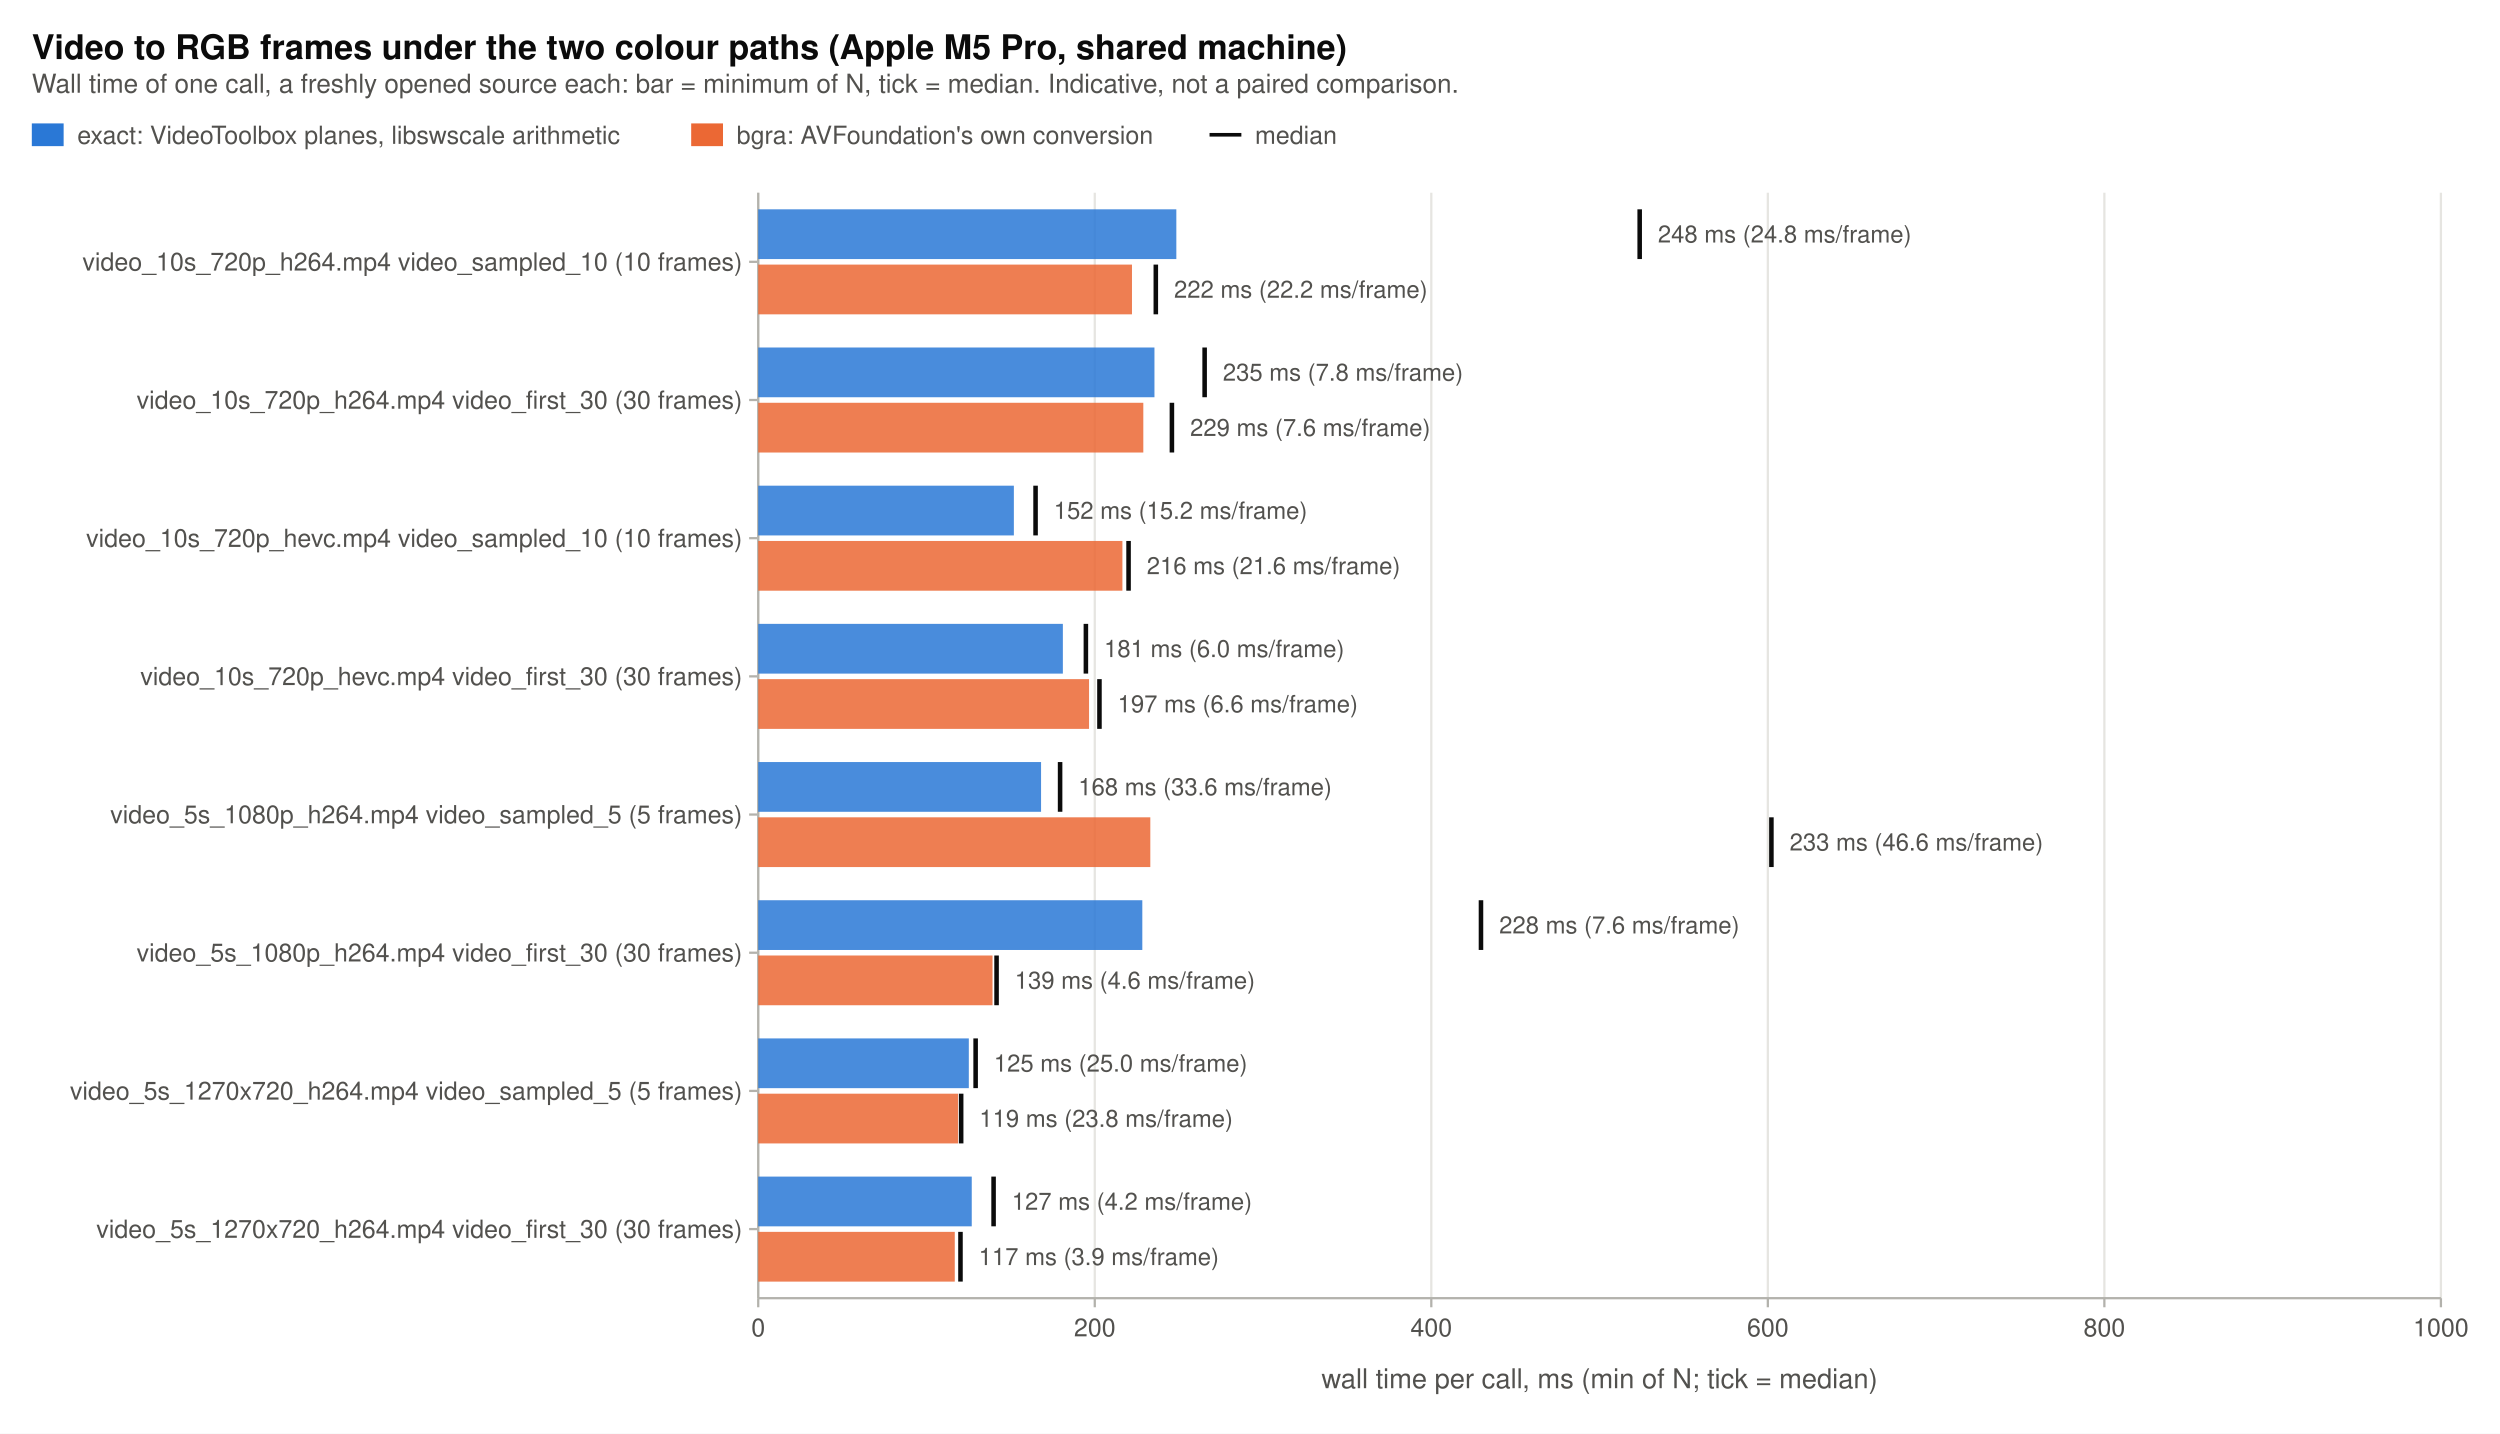
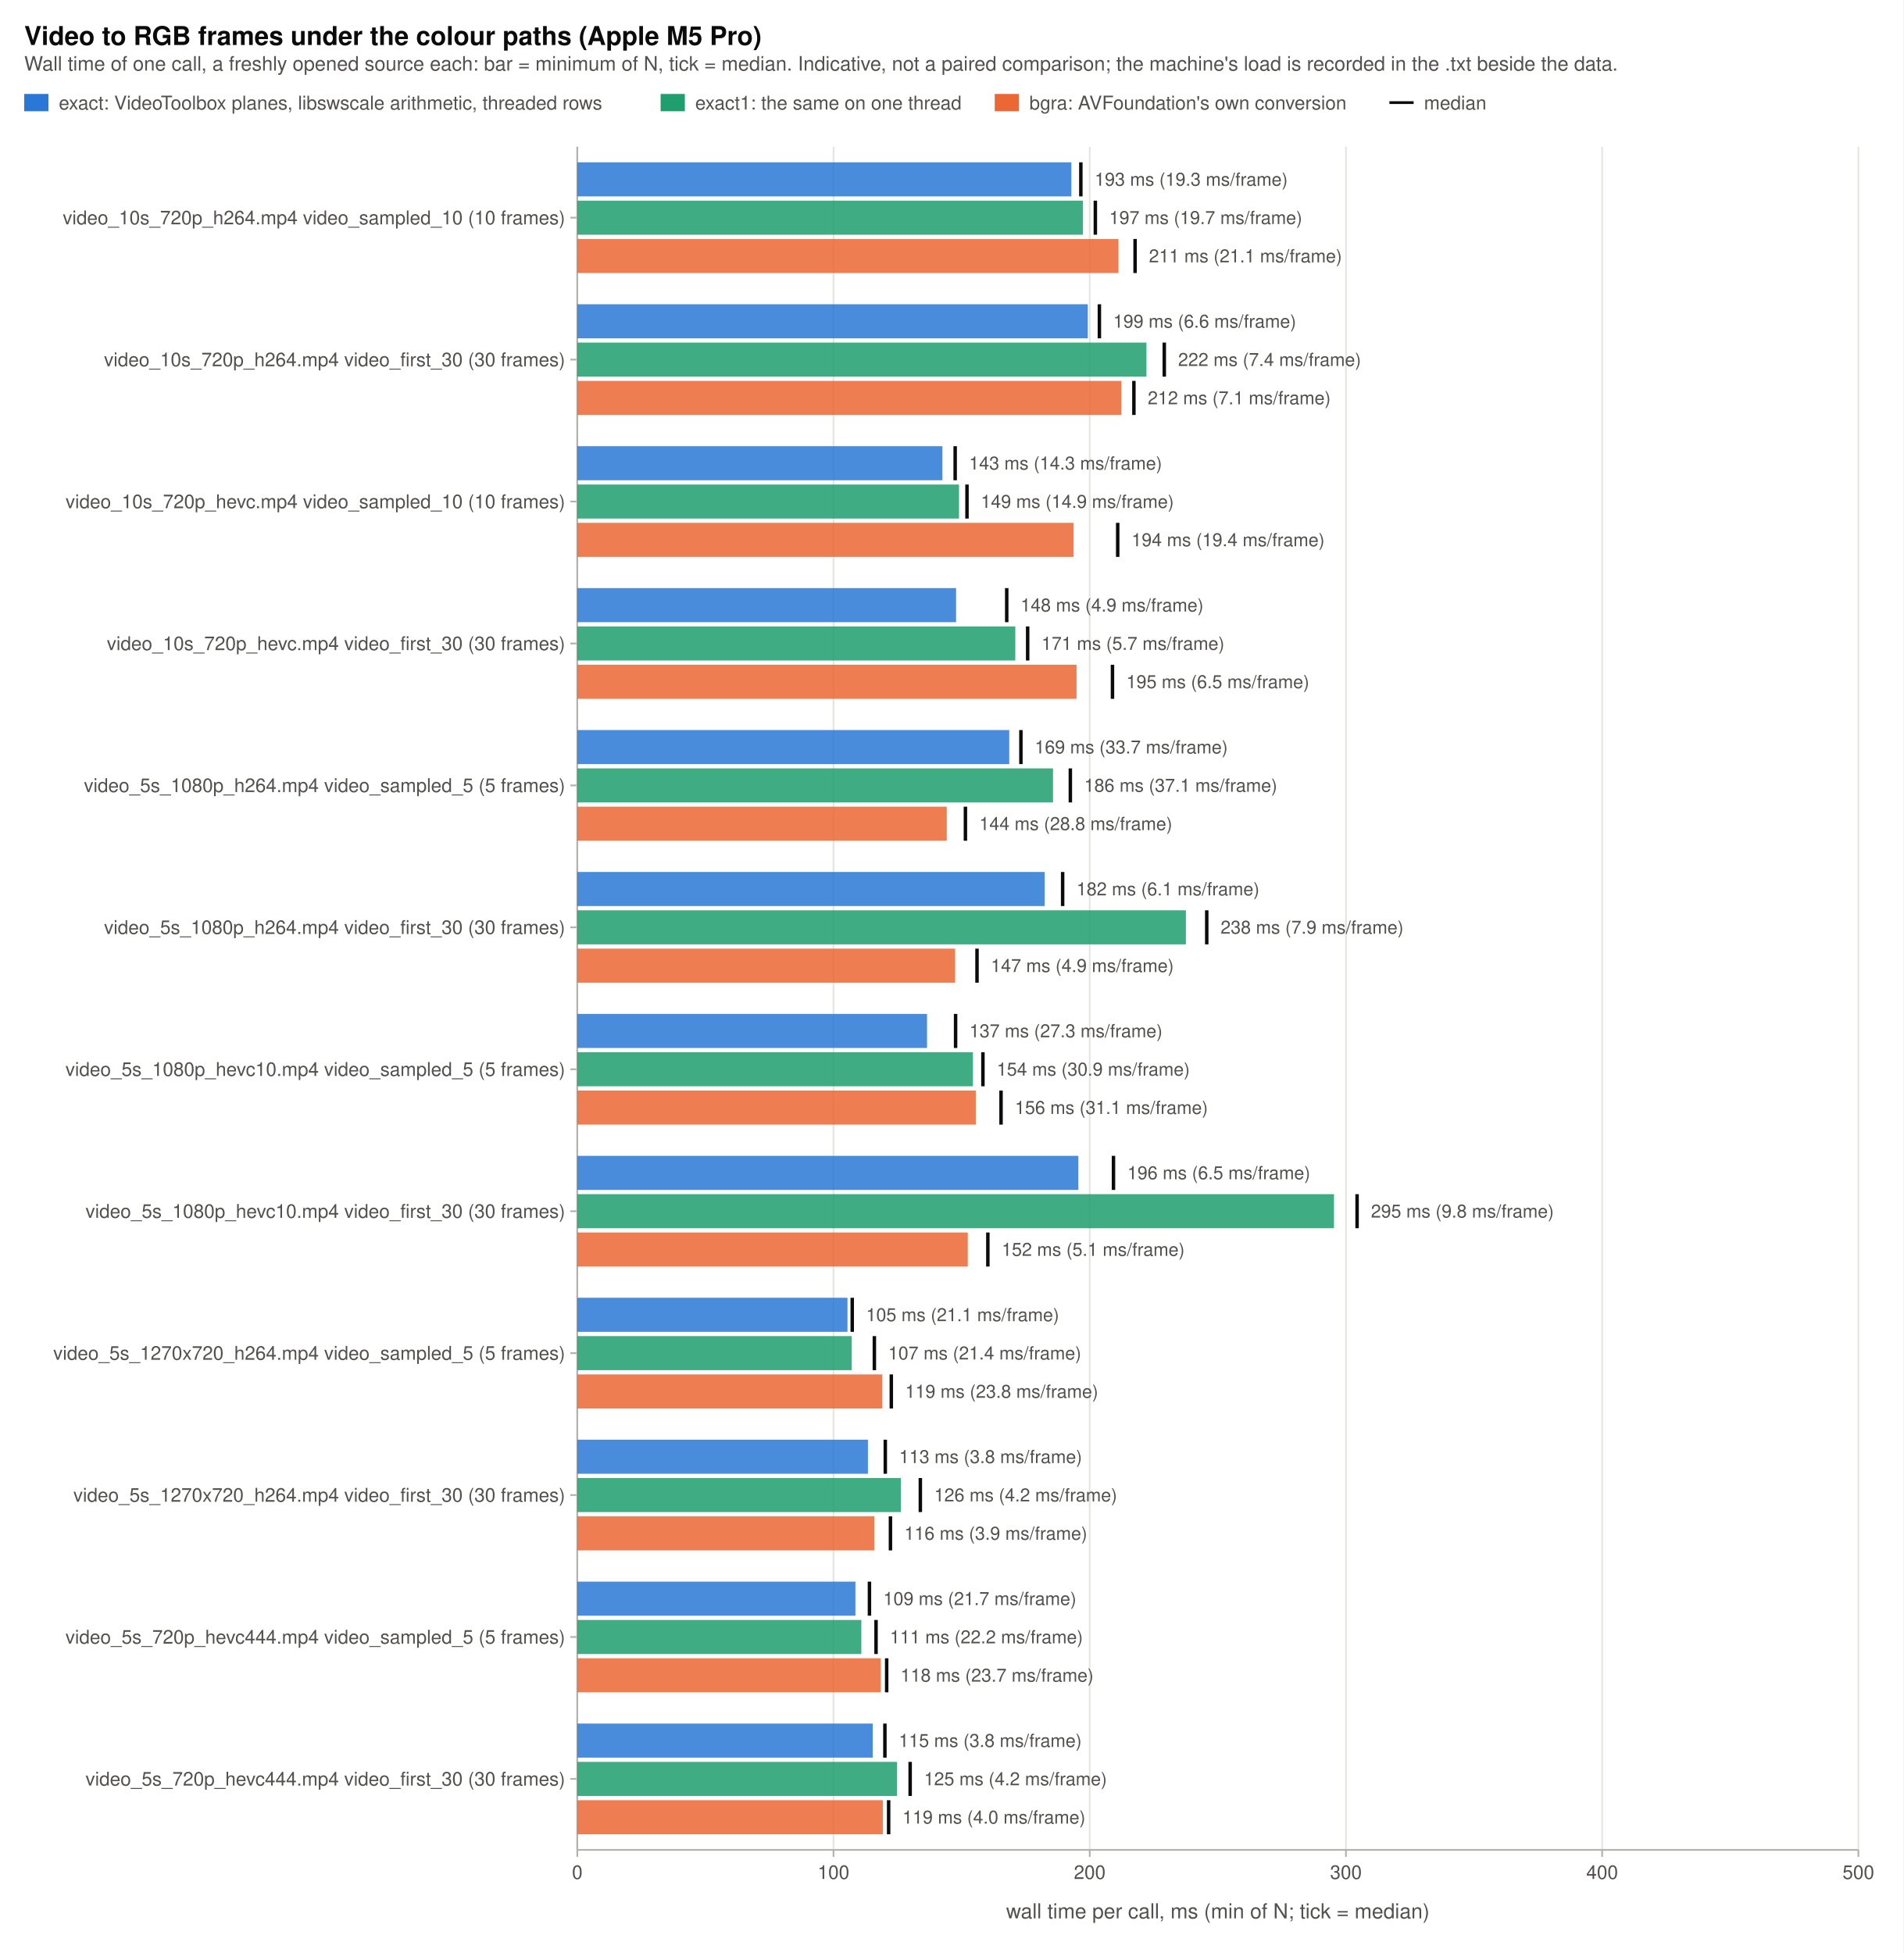
- <svg xmlns="http://www.w3.org/2000/svg" width="1100" height="630.8" viewBox="0 0 1100 630.8" role="img">
+ <svg xmlns="http://www.w3.org/2000/svg" width="1100" height="1128.8" viewBox="0 0 1100 1128.8" role="img">
  <style>
text{font-family:-apple-system,Helvetica,Arial,sans-serif}
.ink{fill:#0b0b0b}.mut{fill:#52514e}.dim{fill:#898781}.bold{font-weight:600}
.bg{fill:#fff}.grid{stroke:#e6e5e1;stroke-width:1}.axis{stroke:#b3b2ac;stroke-width:1}
.sk{stroke:#0b0b0b}.mk{stroke:#52514e}.edge{stroke:#fff}
@media (prefers-color-scheme:dark){.bg{fill:#1a1a19}.ink{fill:#f0efec}.mut{fill:#c3c2b7}.dim{fill:#8c8b84}
.grid{stroke:#2c2c2a}.axis{stroke:#55544f}.sk{stroke:#f0efec}.mk{stroke:#c3c2b7}.edge{stroke:#1a1a19}}
</style>
  <rect class="bg" width="100%" height="100%" />
-   <text class="ink" x="14" y="26" font-size="15" font-weight="600">Video to RGB frames under the two colour paths (Apple M5 Pro, shared machine)</text>
-   <text class="mut" x="14" y="40.8" font-size="11.5">Wall time of one call, a freshly opened source each: bar = minimum of N, tick = median. Indicative, not a paired comparison.</text>
+   <text class="ink" x="14" y="26" font-size="15" font-weight="600">Video to RGB frames under the colour paths (Apple M5 Pro)</text>
+   <text class="mut" x="14" y="40.8" font-size="11.5">Wall time of one call, a freshly opened source each: bar = minimum of N, tick = median. Indicative, not a paired comparison; the machine's load is recorded in the .txt beside the data.</text>
  <rect class="key" x="14" y="54.3" width="14" height="10" fill="#2a78d6" />
-   <text class="mut" x="34" y="63.3" font-size="11">exact: VideoToolbox planes, libswscale arithmetic</text>
-   <rect class="key" x="304.12" y="54.3" width="14" height="10" fill="#eb6834" />
-   <text class="mut" x="324.12" y="63.3" font-size="11">bgra: AVFoundation's own conversion</text>
-   <line class="key sk" x1="532.2" y1="59.3" x2="546.2" y2="59.3" stroke-width="1.6" />
-   <text class="mut" x="552.2" y="63.3" font-size="11">median</text>
+   <text class="mut" x="34" y="63.3" font-size="11">exact: VideoToolbox planes, libswscale arithmetic, threaded rows</text>
+   <rect class="key" x="381.78" y="54.3" width="14" height="10" fill="#1f9e6e" />
+   <text class="mut" x="401.78" y="63.3" font-size="11">exact1: the same on one thread</text>
+   <rect class="key" x="574.88" y="54.3" width="14" height="10" fill="#eb6834" />
+   <text class="mut" x="594.88" y="63.3" font-size="11">bgra: AVFoundation's own conversion</text>
+   <line class="key sk" x1="802.96" y1="59.3" x2="816.96" y2="59.3" stroke-width="1.6" />
+   <text class="mut" x="822.96" y="63.3" font-size="11">median</text>
  <g class="panel">
-     <line class="axis" x1="329.62" y1="115.2" x2="333.62" y2="115.2" />
-     <text class="mut" x="326.62" y="119.05" font-size="11" text-anchor="end">video_10s_720p_h264.mp4  video_sampled_10 (10 frames)</text>
-     <line class="axis" x1="329.62" y1="176" x2="333.62" y2="176" />
-     <text class="mut" x="326.62" y="179.85" font-size="11" text-anchor="end">video_10s_720p_h264.mp4  video_first_30 (30 frames)</text>
-     <line class="axis" x1="329.62" y1="236.8" x2="333.62" y2="236.8" />
-     <text class="mut" x="326.62" y="240.65" font-size="11" text-anchor="end">video_10s_720p_hevc.mp4  video_sampled_10 (10 frames)</text>
-     <line class="axis" x1="329.62" y1="297.6" x2="333.62" y2="297.6" />
-     <text class="mut" x="326.62" y="301.45" font-size="11" text-anchor="end">video_10s_720p_hevc.mp4  video_first_30 (30 frames)</text>
-     <line class="axis" x1="329.62" y1="358.4" x2="333.62" y2="358.4" />
-     <text class="mut" x="326.62" y="362.25" font-size="11" text-anchor="end">video_5s_1080p_h264.mp4  video_sampled_5 (5 frames)</text>
-     <line class="axis" x1="329.62" y1="419.2" x2="333.62" y2="419.2" />
-     <text class="mut" x="326.62" y="423.05" font-size="11" text-anchor="end">video_5s_1080p_h264.mp4  video_first_30 (30 frames)</text>
-     <line class="axis" x1="329.62" y1="480" x2="333.62" y2="480" />
-     <text class="mut" x="326.62" y="483.85" font-size="11" text-anchor="end">video_5s_1270x720_h264.mp4  video_sampled_5 (5 frames)</text>
-     <line class="axis" x1="329.62" y1="540.8" x2="333.62" y2="540.8" />
-     <text class="mut" x="326.62" y="544.65" font-size="11" text-anchor="end">video_5s_1270x720_h264.mp4  video_first_30 (30 frames)</text>
-     <line class="grid" x1="333.62" y1="84.8" x2="333.62" y2="571.2" />
-     <line class="axis" x1="333.62" y1="571.2" x2="333.62" y2="575.2" />
-     <text class="mut" x="333.62" y="588" font-size="11" text-anchor="middle">0</text>
-     <line class="grid" x1="481.7" y1="84.8" x2="481.7" y2="571.2" />
-     <line class="axis" x1="481.7" y1="571.2" x2="481.7" y2="575.2" />
-     <text class="mut" x="481.7" y="588" font-size="11" text-anchor="middle">200</text>
-     <line class="grid" x1="629.77" y1="84.8" x2="629.77" y2="571.2" />
-     <line class="axis" x1="629.77" y1="571.2" x2="629.77" y2="575.2" />
-     <text class="mut" x="629.77" y="588" font-size="11" text-anchor="middle">400</text>
-     <line class="grid" x1="777.85" y1="84.8" x2="777.85" y2="571.2" />
-     <line class="axis" x1="777.85" y1="571.2" x2="777.85" y2="575.2" />
-     <text class="mut" x="777.85" y="588" font-size="11" text-anchor="middle">600</text>
-     <line class="grid" x1="925.92" y1="84.8" x2="925.92" y2="571.2" />
-     <line class="axis" x1="925.92" y1="571.2" x2="925.92" y2="575.2" />
-     <text class="mut" x="925.92" y="588" font-size="11" text-anchor="middle">800</text>
-     <line class="grid" x1="1074" y1="84.8" x2="1074" y2="571.2" />
-     <line class="axis" x1="1074" y1="571.2" x2="1074" y2="575.2" />
-     <text class="mut" x="1074" y="588" font-size="11" text-anchor="middle">1000</text>
-     <line class="axis" x1="333.62" y1="571.2" x2="1074" y2="571.2" />
-     <line class="axis" x1="333.62" y1="84.8" x2="333.62" y2="571.2" />
-     <text class="mut" x="703.81" y="610.8" font-size="12" text-anchor="middle">wall time per call, ms (min of N; tick = median)</text>
-     <rect x="333.62" y="92.1" width="183.97" height="21.89" class="bar" fill="#2a78d6" fill-opacity="0.85" />
-     <line x1="721.46" y1="92.1" x2="721.46" y2="113.98" class="median sk" stroke-width="2" />
-     <text class="mut" x="729.46" y="106.71" font-size="10.5">248 ms (24.8 ms/frame)</text>
-     <rect x="333.62" y="116.42" width="164.45" height="21.89" class="bar" fill="#eb6834" fill-opacity="0.85" />
-     <line x1="508.56" y1="116.42" x2="508.56" y2="138.3" class="median sk" stroke-width="2" />
-     <text class="mut" x="516.56" y="131.03" font-size="10.5">222 ms (22.2 ms/frame)</text>
-     <rect x="333.62" y="152.9" width="174.34" height="21.89" class="bar" fill="#2a78d6" fill-opacity="0.85" />
-     <line x1="530.04" y1="152.9" x2="530.04" y2="174.78" class="median sk" stroke-width="2" />
-     <text class="mut" x="538.04" y="167.51" font-size="10.5">235 ms (7.8 ms/frame)</text>
-     <rect x="333.62" y="177.22" width="169.44" height="21.89" class="bar" fill="#eb6834" fill-opacity="0.85" />
-     <line x1="515.64" y1="177.22" x2="515.64" y2="199.1" class="median sk" stroke-width="2" />
-     <text class="mut" x="523.64" y="191.83" font-size="10.5">229 ms (7.6 ms/frame)</text>
-     <rect x="333.62" y="213.7" width="112.48" height="21.89" class="bar" fill="#2a78d6" fill-opacity="0.85" />
-     <line x1="455.65" y1="213.7" x2="455.65" y2="235.58" class="median sk" stroke-width="2" />
-     <text class="mut" x="463.65" y="228.31" font-size="10.5">152 ms (15.2 ms/frame)</text>
-     <rect x="333.62" y="238.02" width="160.24" height="21.89" class="bar" fill="#eb6834" fill-opacity="0.85" />
-     <line x1="496.57" y1="238.02" x2="496.57" y2="259.9" class="median sk" stroke-width="2" />
-     <text class="mut" x="504.57" y="252.63" font-size="10.5">216 ms (21.6 ms/frame)</text>
-     <rect x="333.62" y="274.5" width="134.04" height="21.89" class="bar" fill="#2a78d6" fill-opacity="0.85" />
-     <line x1="477.79" y1="274.5" x2="477.79" y2="296.38" class="median sk" stroke-width="2" />
-     <text class="mut" x="485.79" y="289.11" font-size="10.5">181 ms (6.0 ms/frame)</text>
-     <rect x="333.62" y="298.82" width="145.56" height="21.89" class="bar" fill="#eb6834" fill-opacity="0.85" />
-     <line x1="483.76" y1="298.82" x2="483.76" y2="320.7" class="median sk" stroke-width="2" />
-     <text class="mut" x="491.76" y="313.43" font-size="10.5">197 ms (6.6 ms/frame)</text>
-     <rect x="333.62" y="335.3" width="124.45" height="21.89" class="bar" fill="#2a78d6" fill-opacity="0.85" />
-     <line x1="466.44" y1="335.3" x2="466.44" y2="357.18" class="median sk" stroke-width="2" />
-     <text class="mut" x="474.44" y="349.91" font-size="10.5">168 ms (33.6 ms/frame)</text>
-     <rect x="333.62" y="359.62" width="172.52" height="21.89" class="bar" fill="#eb6834" fill-opacity="0.85" />
-     <line x1="779.42" y1="359.62" x2="779.42" y2="381.5" class="median sk" stroke-width="2" />
-     <text class="mut" x="787.42" y="374.23" font-size="10.5">233 ms (46.6 ms/frame)</text>
-     <rect x="333.62" y="396.1" width="169" height="21.89" class="bar" fill="#2a78d6" fill-opacity="0.85" />
-     <line x1="651.63" y1="396.1" x2="651.63" y2="417.98" class="median sk" stroke-width="2" />
-     <text class="mut" x="659.63" y="410.71" font-size="10.5">228 ms (7.6 ms/frame)</text>
-     <rect x="333.62" y="420.42" width="103.09" height="21.89" class="bar" fill="#eb6834" fill-opacity="0.85" />
-     <line x1="438.49" y1="420.42" x2="438.49" y2="442.3" class="median sk" stroke-width="2" />
-     <text class="mut" x="446.49" y="435.03" font-size="10.5">139 ms (4.6 ms/frame)</text>
-     <rect x="333.62" y="456.9" width="92.66" height="21.89" class="bar" fill="#2a78d6" fill-opacity="0.85" />
-     <line x1="429.28" y1="456.9" x2="429.28" y2="478.78" class="median sk" stroke-width="2" />
-     <text class="mut" x="437.28" y="471.51" font-size="10.5">125 ms (25.0 ms/frame)</text>
-     <rect x="333.62" y="481.22" width="87.94" height="21.89" class="bar" fill="#eb6834" fill-opacity="0.85" />
-     <line x1="422.91" y1="481.22" x2="422.91" y2="503.1" class="median sk" stroke-width="2" />
-     <text class="mut" x="430.91" y="495.83" font-size="10.5">119 ms (23.8 ms/frame)</text>
-     <rect x="333.62" y="517.7" width="93.95" height="21.89" class="bar" fill="#2a78d6" fill-opacity="0.85" />
-     <line x1="437.18" y1="517.7" x2="437.18" y2="539.58" class="median sk" stroke-width="2" />
-     <text class="mut" x="445.18" y="532.31" font-size="10.5">127 ms (4.2 ms/frame)</text>
-     <rect x="333.62" y="542.02" width="86.48" height="21.89" class="bar" fill="#eb6834" fill-opacity="0.85" />
-     <line x1="422.61" y1="542.02" x2="422.61" y2="563.9" class="median sk" stroke-width="2" />
-     <text class="mut" x="430.61" y="556.63" font-size="10.5">117 ms (3.9 ms/frame)</text>
+     <line class="axis" x1="329.62" y1="125.82" x2="333.62" y2="125.82" />
+     <text class="mut" x="326.62" y="129.67" font-size="11" text-anchor="end">video_10s_720p_h264.mp4  video_sampled_10 (10 frames)</text>
+     <line class="axis" x1="329.62" y1="207.85" x2="333.62" y2="207.85" />
+     <text class="mut" x="326.62" y="211.7" font-size="11" text-anchor="end">video_10s_720p_h264.mp4  video_first_30 (30 frames)</text>
+     <line class="axis" x1="329.62" y1="289.88" x2="333.62" y2="289.88" />
+     <text class="mut" x="326.62" y="293.73" font-size="11" text-anchor="end">video_10s_720p_hevc.mp4  video_sampled_10 (10 frames)</text>
+     <line class="axis" x1="329.62" y1="371.92" x2="333.62" y2="371.92" />
+     <text class="mut" x="326.62" y="375.77" font-size="11" text-anchor="end">video_10s_720p_hevc.mp4  video_first_30 (30 frames)</text>
+     <line class="axis" x1="329.62" y1="453.95" x2="333.62" y2="453.95" />
+     <text class="mut" x="326.62" y="457.8" font-size="11" text-anchor="end">video_5s_1080p_h264.mp4  video_sampled_5 (5 frames)</text>
+     <line class="axis" x1="329.62" y1="535.98" x2="333.62" y2="535.98" />
+     <text class="mut" x="326.62" y="539.83" font-size="11" text-anchor="end">video_5s_1080p_h264.mp4  video_first_30 (30 frames)</text>
+     <line class="axis" x1="329.62" y1="618.02" x2="333.62" y2="618.02" />
+     <text class="mut" x="326.62" y="621.87" font-size="11" text-anchor="end">video_5s_1080p_hevc10.mp4  video_sampled_5 (5 frames)</text>
+     <line class="axis" x1="329.62" y1="700.05" x2="333.62" y2="700.05" />
+     <text class="mut" x="326.62" y="703.9" font-size="11" text-anchor="end">video_5s_1080p_hevc10.mp4  video_first_30 (30 frames)</text>
+     <line class="axis" x1="329.62" y1="782.08" x2="333.62" y2="782.08" />
+     <text class="mut" x="326.62" y="785.93" font-size="11" text-anchor="end">video_5s_1270x720_h264.mp4  video_sampled_5 (5 frames)</text>
+     <line class="axis" x1="329.62" y1="864.12" x2="333.62" y2="864.12" />
+     <text class="mut" x="326.62" y="867.97" font-size="11" text-anchor="end">video_5s_1270x720_h264.mp4  video_first_30 (30 frames)</text>
+     <line class="axis" x1="329.62" y1="946.15" x2="333.62" y2="946.15" />
+     <text class="mut" x="326.62" y="950" font-size="11" text-anchor="end">video_5s_720p_hevc444.mp4  video_sampled_5 (5 frames)</text>
+     <line class="axis" x1="329.62" y1="1028.18" x2="333.62" y2="1028.18" />
+     <text class="mut" x="326.62" y="1032.03" font-size="11" text-anchor="end">video_5s_720p_hevc444.mp4  video_first_30 (30 frames)</text>
+     <line class="grid" x1="333.62" y1="84.8" x2="333.62" y2="1069.2" />
+     <line class="axis" x1="333.62" y1="1069.2" x2="333.62" y2="1073.2" />
+     <text class="mut" x="333.62" y="1086" font-size="11" text-anchor="middle">0</text>
+     <line class="grid" x1="481.7" y1="84.8" x2="481.7" y2="1069.2" />
+     <line class="axis" x1="481.7" y1="1069.2" x2="481.7" y2="1073.2" />
+     <text class="mut" x="481.7" y="1086" font-size="11" text-anchor="middle">100</text>
+     <line class="grid" x1="629.77" y1="84.8" x2="629.77" y2="1069.2" />
+     <line class="axis" x1="629.77" y1="1069.2" x2="629.77" y2="1073.2" />
+     <text class="mut" x="629.77" y="1086" font-size="11" text-anchor="middle">200</text>
+     <line class="grid" x1="777.85" y1="84.8" x2="777.85" y2="1069.2" />
+     <line class="axis" x1="777.85" y1="1069.2" x2="777.85" y2="1073.2" />
+     <text class="mut" x="777.85" y="1086" font-size="11" text-anchor="middle">300</text>
+     <line class="grid" x1="925.92" y1="84.8" x2="925.92" y2="1069.2" />
+     <line class="axis" x1="925.92" y1="1069.2" x2="925.92" y2="1073.2" />
+     <text class="mut" x="925.92" y="1086" font-size="11" text-anchor="middle">400</text>
+     <line class="grid" x1="1074" y1="84.8" x2="1074" y2="1069.2" />
+     <line class="axis" x1="1074" y1="1069.2" x2="1074" y2="1073.2" />
+     <text class="mut" x="1074" y="1086" font-size="11" text-anchor="middle">500</text>
+     <line class="axis" x1="333.62" y1="1069.2" x2="1074" y2="1069.2" />
+     <line class="axis" x1="333.62" y1="84.8" x2="333.62" y2="1069.2" />
+     <text class="mut" x="703.81" y="1108.8" font-size="12" text-anchor="middle">wall time per call, ms (min of N; tick = median)</text>
+     <rect x="333.62" y="93.82" width="285.55" height="19.69" class="bar" fill="#2a78d6" fill-opacity="0.85" />
+     <line x1="624.64" y1="93.82" x2="624.64" y2="113.51" class="median sk" stroke-width="2" />
+     <text class="mut" x="632.64" y="107.34" font-size="10.5">193 ms (19.3 ms/frame)</text>
+     <rect x="333.62" y="115.97" width="292.22" height="19.69" class="bar" fill="#1f9e6e" fill-opacity="0.85" />
+     <line x1="633.02" y1="115.97" x2="633.02" y2="135.66" class="median sk" stroke-width="2" />
+     <text class="mut" x="641.02" y="129.49" font-size="10.5">197 ms (19.7 ms/frame)</text>
+     <rect x="333.62" y="138.12" width="312.76" height="19.69" class="bar" fill="#eb6834" fill-opacity="0.85" />
+     <line x1="655.99" y1="138.12" x2="655.99" y2="157.81" class="median sk" stroke-width="2" />
+     <text class="mut" x="663.99" y="151.64" font-size="10.5">211 ms (21.1 ms/frame)</text>
+     <rect x="333.62" y="175.86" width="295.04" height="19.69" class="bar" fill="#2a78d6" fill-opacity="0.85" />
+     <line x1="635.35" y1="175.86" x2="635.35" y2="195.54" class="median sk" stroke-width="2" />
+     <text class="mut" x="643.35" y="189.38" font-size="10.5">199 ms (6.6 ms/frame)</text>
+     <rect x="333.62" y="198.01" width="328.93" height="19.69" class="bar" fill="#1f9e6e" fill-opacity="0.85" />
+     <line x1="672.86" y1="198.01" x2="672.86" y2="217.69" class="median sk" stroke-width="2" />
+     <text class="mut" x="680.86" y="211.53" font-size="10.5">222 ms (7.4 ms/frame)</text>
+     <rect x="333.62" y="220.16" width="314.45" height="19.69" class="bar" fill="#eb6834" fill-opacity="0.85" />
+     <line x1="655.3" y1="220.16" x2="655.3" y2="239.84" class="median sk" stroke-width="2" />
+     <text class="mut" x="663.3" y="233.67" font-size="10.5">212 ms (7.1 ms/frame)</text>
+     <rect x="333.62" y="257.89" width="211.02" height="19.69" class="bar" fill="#2a78d6" fill-opacity="0.85" />
+     <line x1="552.01" y1="257.89" x2="552.01" y2="277.58" class="median sk" stroke-width="2" />
+     <text class="mut" x="560.01" y="271.41" font-size="10.5">143 ms (14.3 ms/frame)</text>
+     <rect x="333.62" y="280.04" width="220.61" height="19.69" class="bar" fill="#1f9e6e" fill-opacity="0.85" />
+     <line x1="558.84" y1="280.04" x2="558.84" y2="299.73" class="median sk" stroke-width="2" />
+     <text class="mut" x="566.84" y="293.56" font-size="10.5">149 ms (14.9 ms/frame)</text>
+     <rect x="333.62" y="302.19" width="286.83" height="19.69" class="bar" fill="#eb6834" fill-opacity="0.85" />
+     <line x1="645.94" y1="302.19" x2="645.94" y2="321.88" class="median sk" stroke-width="2" />
+     <text class="mut" x="653.94" y="315.71" font-size="10.5">194 ms (19.4 ms/frame)</text>
+     <rect x="333.62" y="339.92" width="218.92" height="19.69" class="bar" fill="#2a78d6" fill-opacity="0.85" />
+     <line x1="581.81" y1="339.92" x2="581.81" y2="359.61" class="median sk" stroke-width="2" />
+     <text class="mut" x="589.81" y="353.44" font-size="10.5">148 ms (4.9 ms/frame)</text>
+     <rect x="333.62" y="362.07" width="253.14" height="19.69" class="bar" fill="#1f9e6e" fill-opacity="0.85" />
+     <line x1="593.9" y1="362.07" x2="593.9" y2="381.76" class="median sk" stroke-width="2" />
+     <text class="mut" x="601.9" y="375.59" font-size="10.5">171 ms (5.7 ms/frame)</text>
+     <rect x="333.62" y="384.22" width="288.54" height="19.69" class="bar" fill="#eb6834" fill-opacity="0.85" />
+     <line x1="642.92" y1="384.22" x2="642.92" y2="403.91" class="median sk" stroke-width="2" />
+     <text class="mut" x="650.92" y="397.74" font-size="10.5">195 ms (6.5 ms/frame)</text>
+     <rect x="333.62" y="421.96" width="249.64" height="19.69" class="bar" fill="#2a78d6" fill-opacity="0.85" />
+     <line x1="590" y1="421.96" x2="590" y2="441.64" class="median sk" stroke-width="2" />
+     <text class="mut" x="598" y="435.48" font-size="10.5">169 ms (33.7 ms/frame)</text>
+     <rect x="333.62" y="444.11" width="274.94" height="19.69" class="bar" fill="#1f9e6e" fill-opacity="0.85" />
+     <line x1="618.57" y1="444.11" x2="618.57" y2="463.79" class="median sk" stroke-width="2" />
+     <text class="mut" x="626.57" y="457.63" font-size="10.5">186 ms (37.1 ms/frame)</text>
+     <rect x="333.62" y="466.25" width="213.53" height="19.69" class="bar" fill="#eb6834" fill-opacity="0.85" />
+     <line x1="557.93" y1="466.25" x2="557.93" y2="485.94" class="median sk" stroke-width="2" />
+     <text class="mut" x="565.93" y="479.77" font-size="10.5">144 ms (28.8 ms/frame)</text>
+     <rect x="333.62" y="503.99" width="270.12" height="19.69" class="bar" fill="#2a78d6" fill-opacity="0.85" />
+     <line x1="614.12" y1="503.99" x2="614.12" y2="523.68" class="median sk" stroke-width="2" />
+     <text class="mut" x="622.12" y="517.51" font-size="10.5">182 ms (6.1 ms/frame)</text>
+     <rect x="333.62" y="526.14" width="351.72" height="19.69" class="bar" fill="#1f9e6e" fill-opacity="0.85" />
+     <line x1="697.4" y1="526.14" x2="697.4" y2="545.83" class="median sk" stroke-width="2" />
+     <text class="mut" x="705.4" y="539.66" font-size="10.5">238 ms (7.9 ms/frame)</text>
+     <rect x="333.62" y="548.29" width="218.37" height="19.69" class="bar" fill="#eb6834" fill-opacity="0.85" />
+     <line x1="564.63" y1="548.29" x2="564.63" y2="567.98" class="median sk" stroke-width="2" />
+     <text class="mut" x="572.63" y="561.81" font-size="10.5">147 ms (4.9 ms/frame)</text>
+     <rect x="333.62" y="586.02" width="202.12" height="19.69" class="bar" fill="#2a78d6" fill-opacity="0.85" />
+     <line x1="552.25" y1="586.02" x2="552.25" y2="605.71" class="median sk" stroke-width="2" />
+     <text class="mut" x="560.25" y="599.54" font-size="10.5">137 ms (27.3 ms/frame)</text>
+     <rect x="333.62" y="608.17" width="228.66" height="19.69" class="bar" fill="#1f9e6e" fill-opacity="0.85" />
+     <line x1="568.05" y1="608.17" x2="568.05" y2="627.86" class="median sk" stroke-width="2" />
+     <text class="mut" x="576.05" y="621.69" font-size="10.5">154 ms (30.9 ms/frame)</text>
+     <rect x="333.62" y="630.32" width="230.31" height="19.69" class="bar" fill="#eb6834" fill-opacity="0.85" />
+     <line x1="578.52" y1="630.32" x2="578.52" y2="650.01" class="median sk" stroke-width="2" />
+     <text class="mut" x="586.52" y="643.84" font-size="10.5">156 ms (31.1 ms/frame)</text>
+     <rect x="333.62" y="668.06" width="289.58" height="19.69" class="bar" fill="#2a78d6" fill-opacity="0.85" />
+     <line x1="643.5" y1="668.06" x2="643.5" y2="687.75" class="median sk" stroke-width="2" />
+     <text class="mut" x="651.5" y="681.58" font-size="10.5">196 ms (6.5 ms/frame)</text>
+     <rect x="333.62" y="690.21" width="437.32" height="19.69" class="bar" fill="#1f9e6e" fill-opacity="0.85" />
+     <line x1="784.28" y1="690.21" x2="784.28" y2="709.89" class="median sk" stroke-width="2" />
+     <text class="mut" x="792.28" y="703.73" font-size="10.5">295 ms (9.8 ms/frame)</text>
+     <rect x="333.62" y="712.36" width="225.68" height="19.69" class="bar" fill="#eb6834" fill-opacity="0.85" />
+     <line x1="570.9" y1="712.36" x2="570.9" y2="732.04" class="median sk" stroke-width="2" />
+     <text class="mut" x="578.9" y="725.87" font-size="10.5">152 ms (5.1 ms/frame)</text>
+     <rect x="333.62" y="750.09" width="156.15" height="19.69" class="bar" fill="#2a78d6" fill-opacity="0.85" />
+     <line x1="492.52" y1="750.09" x2="492.52" y2="769.78" class="median sk" stroke-width="2" />
+     <text class="mut" x="500.52" y="763.61" font-size="10.5">105 ms (21.1 ms/frame)</text>
+     <rect x="333.62" y="772.24" width="158.62" height="19.69" class="bar" fill="#1f9e6e" fill-opacity="0.85" />
+     <line x1="505.31" y1="772.24" x2="505.31" y2="791.93" class="median sk" stroke-width="2" />
+     <text class="mut" x="513.31" y="785.76" font-size="10.5">107 ms (21.4 ms/frame)</text>
+     <rect x="333.62" y="794.39" width="176.24" height="19.69" class="bar" fill="#eb6834" fill-opacity="0.85" />
+     <line x1="515.1" y1="794.39" x2="515.1" y2="814.08" class="median sk" stroke-width="2" />
+     <text class="mut" x="523.1" y="807.91" font-size="10.5">119 ms (23.8 ms/frame)</text>
+     <rect x="333.62" y="832.12" width="167.98" height="19.69" class="bar" fill="#2a78d6" fill-opacity="0.85" />
+     <line x1="511.63" y1="832.12" x2="511.63" y2="851.81" class="median sk" stroke-width="2" />
+     <text class="mut" x="519.63" y="845.64" font-size="10.5">113 ms (3.8 ms/frame)</text>
+     <rect x="333.62" y="854.27" width="187.01" height="19.69" class="bar" fill="#1f9e6e" fill-opacity="0.85" />
+     <line x1="531.88" y1="854.27" x2="531.88" y2="873.96" class="median sk" stroke-width="2" />
+     <text class="mut" x="539.88" y="867.79" font-size="10.5">126 ms (4.2 ms/frame)</text>
+     <rect x="333.62" y="876.42" width="171.67" height="19.69" class="bar" fill="#eb6834" fill-opacity="0.85" />
+     <line x1="514.61" y1="876.42" x2="514.61" y2="896.11" class="median sk" stroke-width="2" />
+     <text class="mut" x="522.61" y="889.94" font-size="10.5">116 ms (3.9 ms/frame)</text>
+     <rect x="333.62" y="914.16" width="160.74" height="19.69" class="bar" fill="#2a78d6" fill-opacity="0.85" />
+     <line x1="502.47" y1="914.16" x2="502.47" y2="933.85" class="median sk" stroke-width="2" />
+     <text class="mut" x="510.47" y="927.68" font-size="10.5">109 ms (21.7 ms/frame)</text>
+     <rect x="333.62" y="936.31" width="164.16" height="19.69" class="bar" fill="#1f9e6e" fill-opacity="0.85" />
+     <line x1="506.28" y1="936.31" x2="506.28" y2="955.99" class="median sk" stroke-width="2" />
+     <text class="mut" x="514.28" y="949.83" font-size="10.5">111 ms (22.2 ms/frame)</text>
+     <rect x="333.62" y="958.46" width="175.4" height="19.69" class="bar" fill="#eb6834" fill-opacity="0.85" />
+     <line x1="512.43" y1="958.46" x2="512.43" y2="978.14" class="median sk" stroke-width="2" />
+     <text class="mut" x="520.43" y="971.97" font-size="10.5">118 ms (23.7 ms/frame)</text>
+     <rect x="333.62" y="996.19" width="170.77" height="19.69" class="bar" fill="#2a78d6" fill-opacity="0.85" />
+     <line x1="511.4" y1="996.19" x2="511.4" y2="1015.88" class="median sk" stroke-width="2" />
+     <text class="mut" x="519.4" y="1009.71" font-size="10.5">115 ms (3.8 ms/frame)</text>
+     <rect x="333.62" y="1018.34" width="184.83" height="19.69" class="bar" fill="#1f9e6e" fill-opacity="0.85" />
+     <line x1="525.99" y1="1018.34" x2="525.99" y2="1038.03" class="median sk" stroke-width="2" />
+     <text class="mut" x="533.99" y="1031.86" font-size="10.5">125 ms (4.2 ms/frame)</text>
+     <rect x="333.62" y="1040.49" width="176.61" height="19.69" class="bar" fill="#eb6834" fill-opacity="0.85" />
+     <line x1="513.56" y1="1040.49" x2="513.56" y2="1060.18" class="median sk" stroke-width="2" />
+     <text class="mut" x="521.56" y="1054.01" font-size="10.5">119 ms (4.0 ms/frame)</text>
  </g>
</svg>
